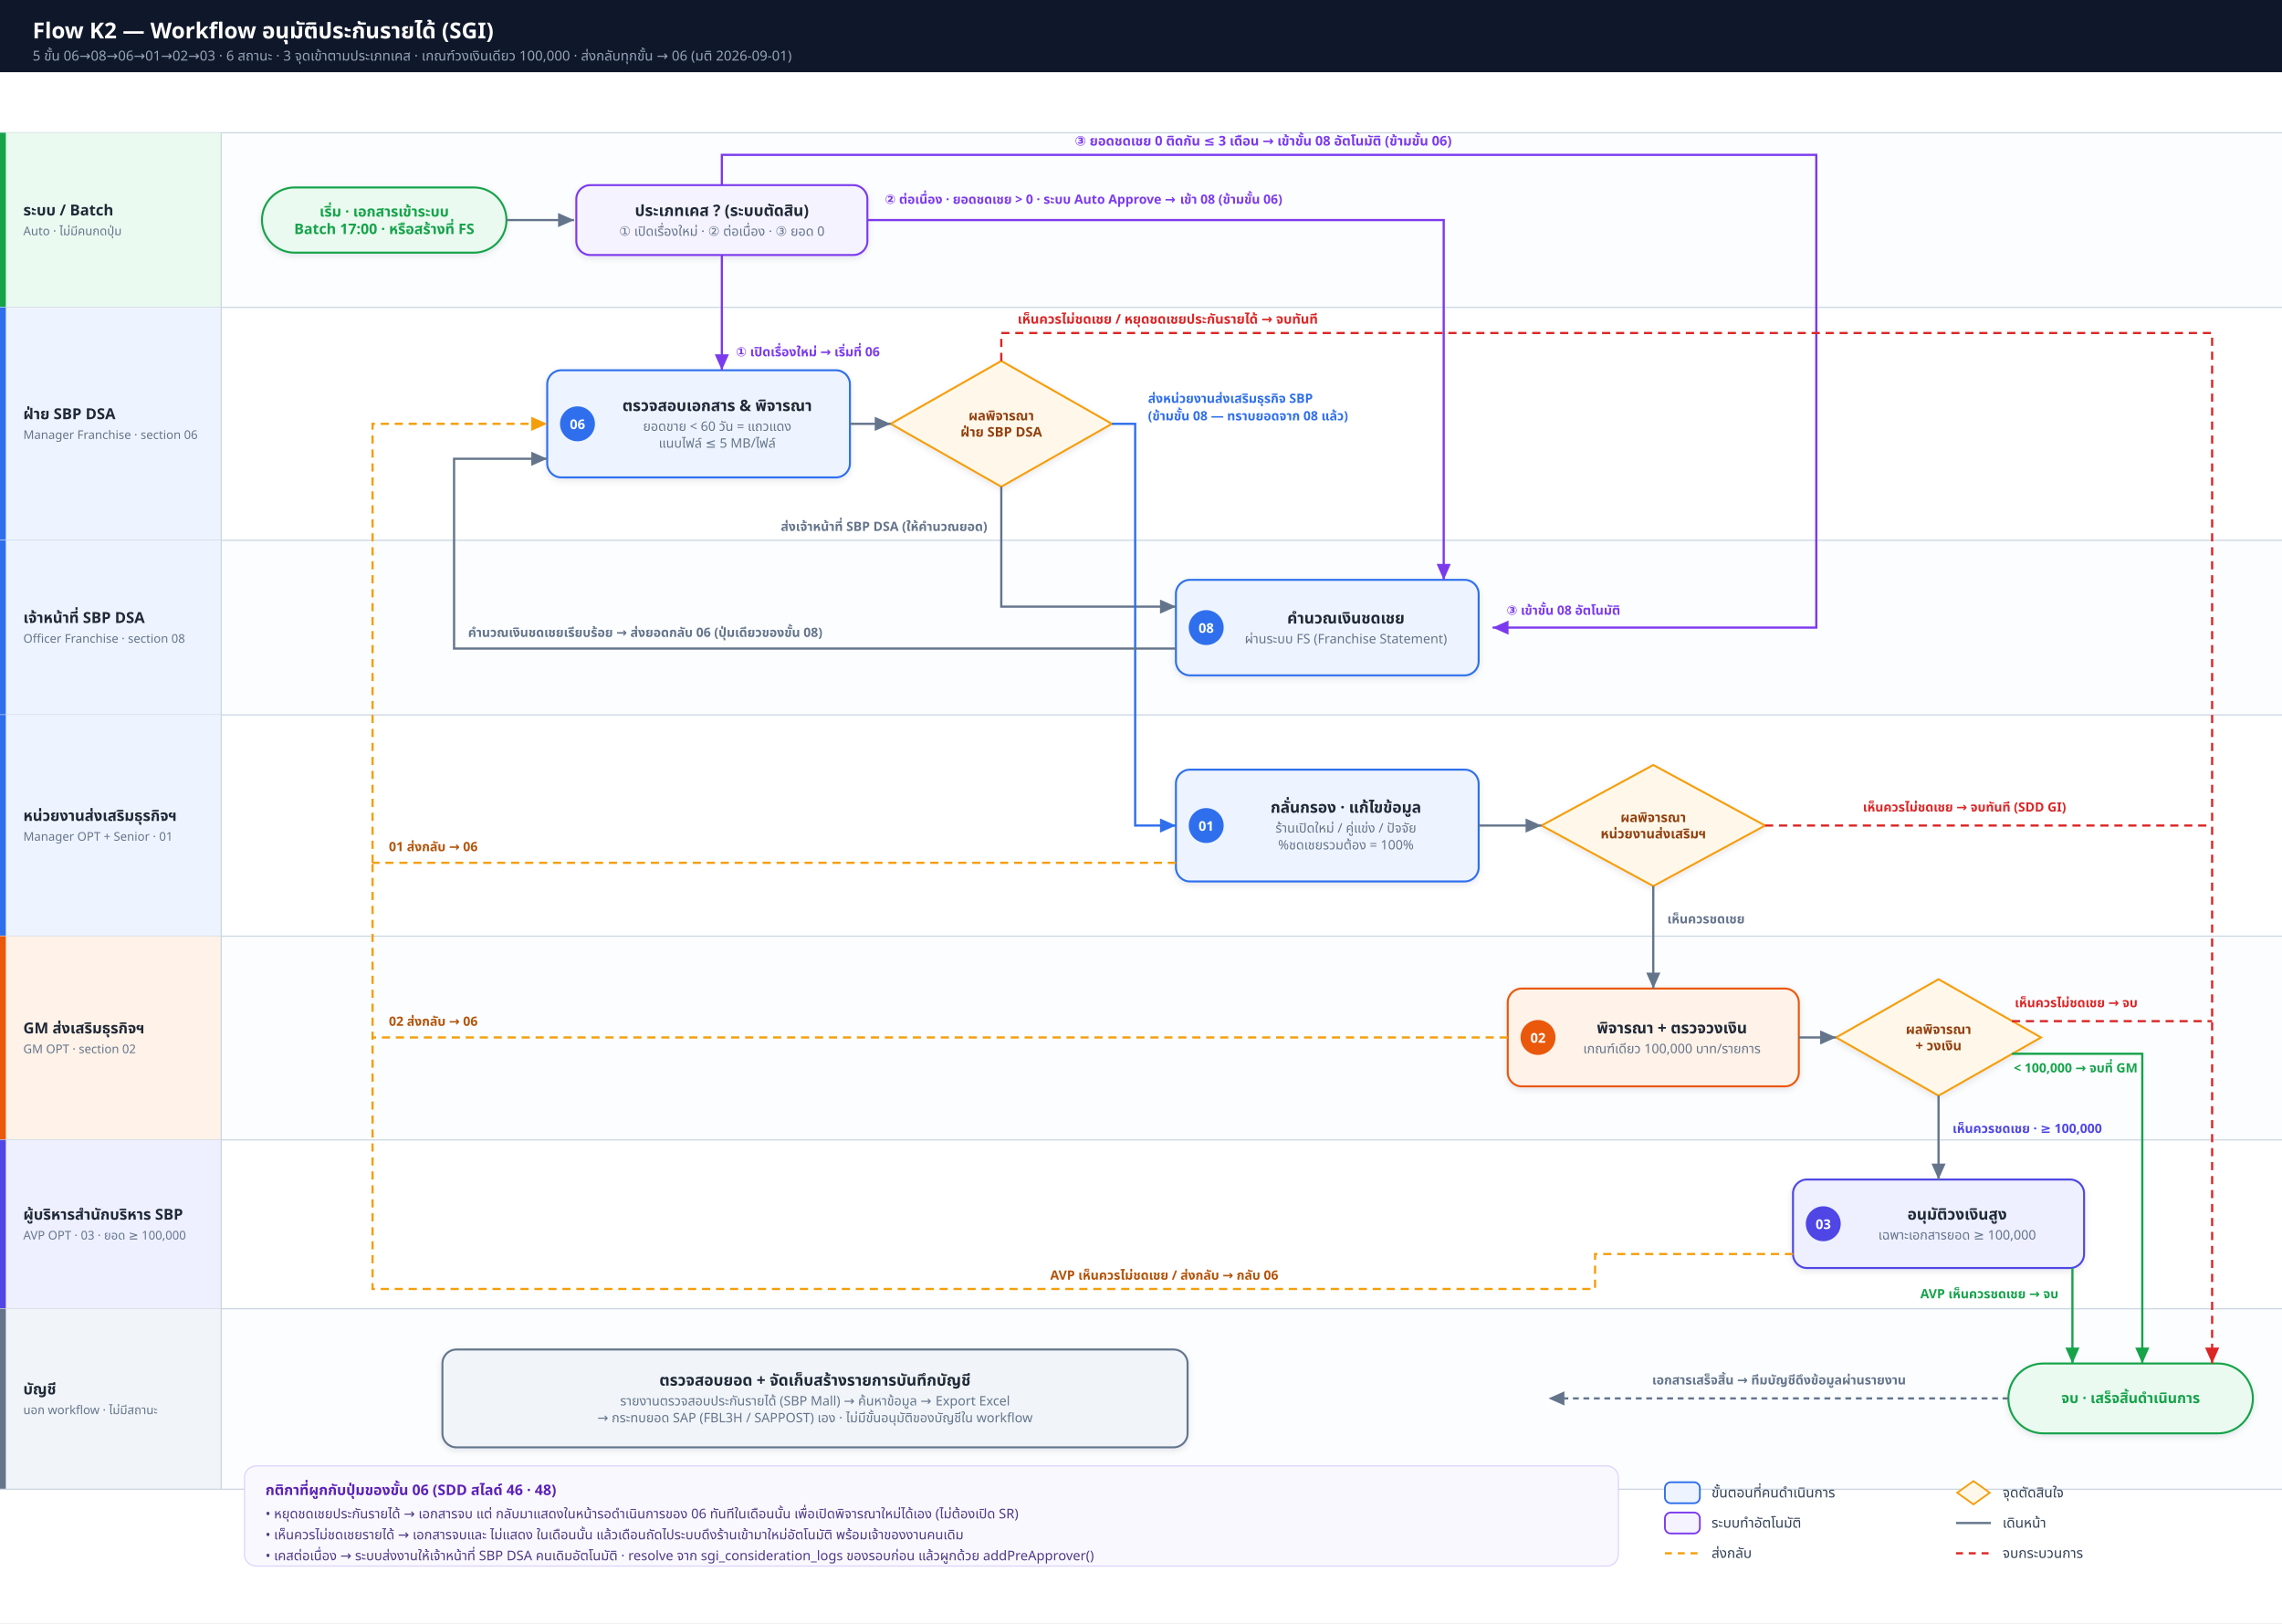
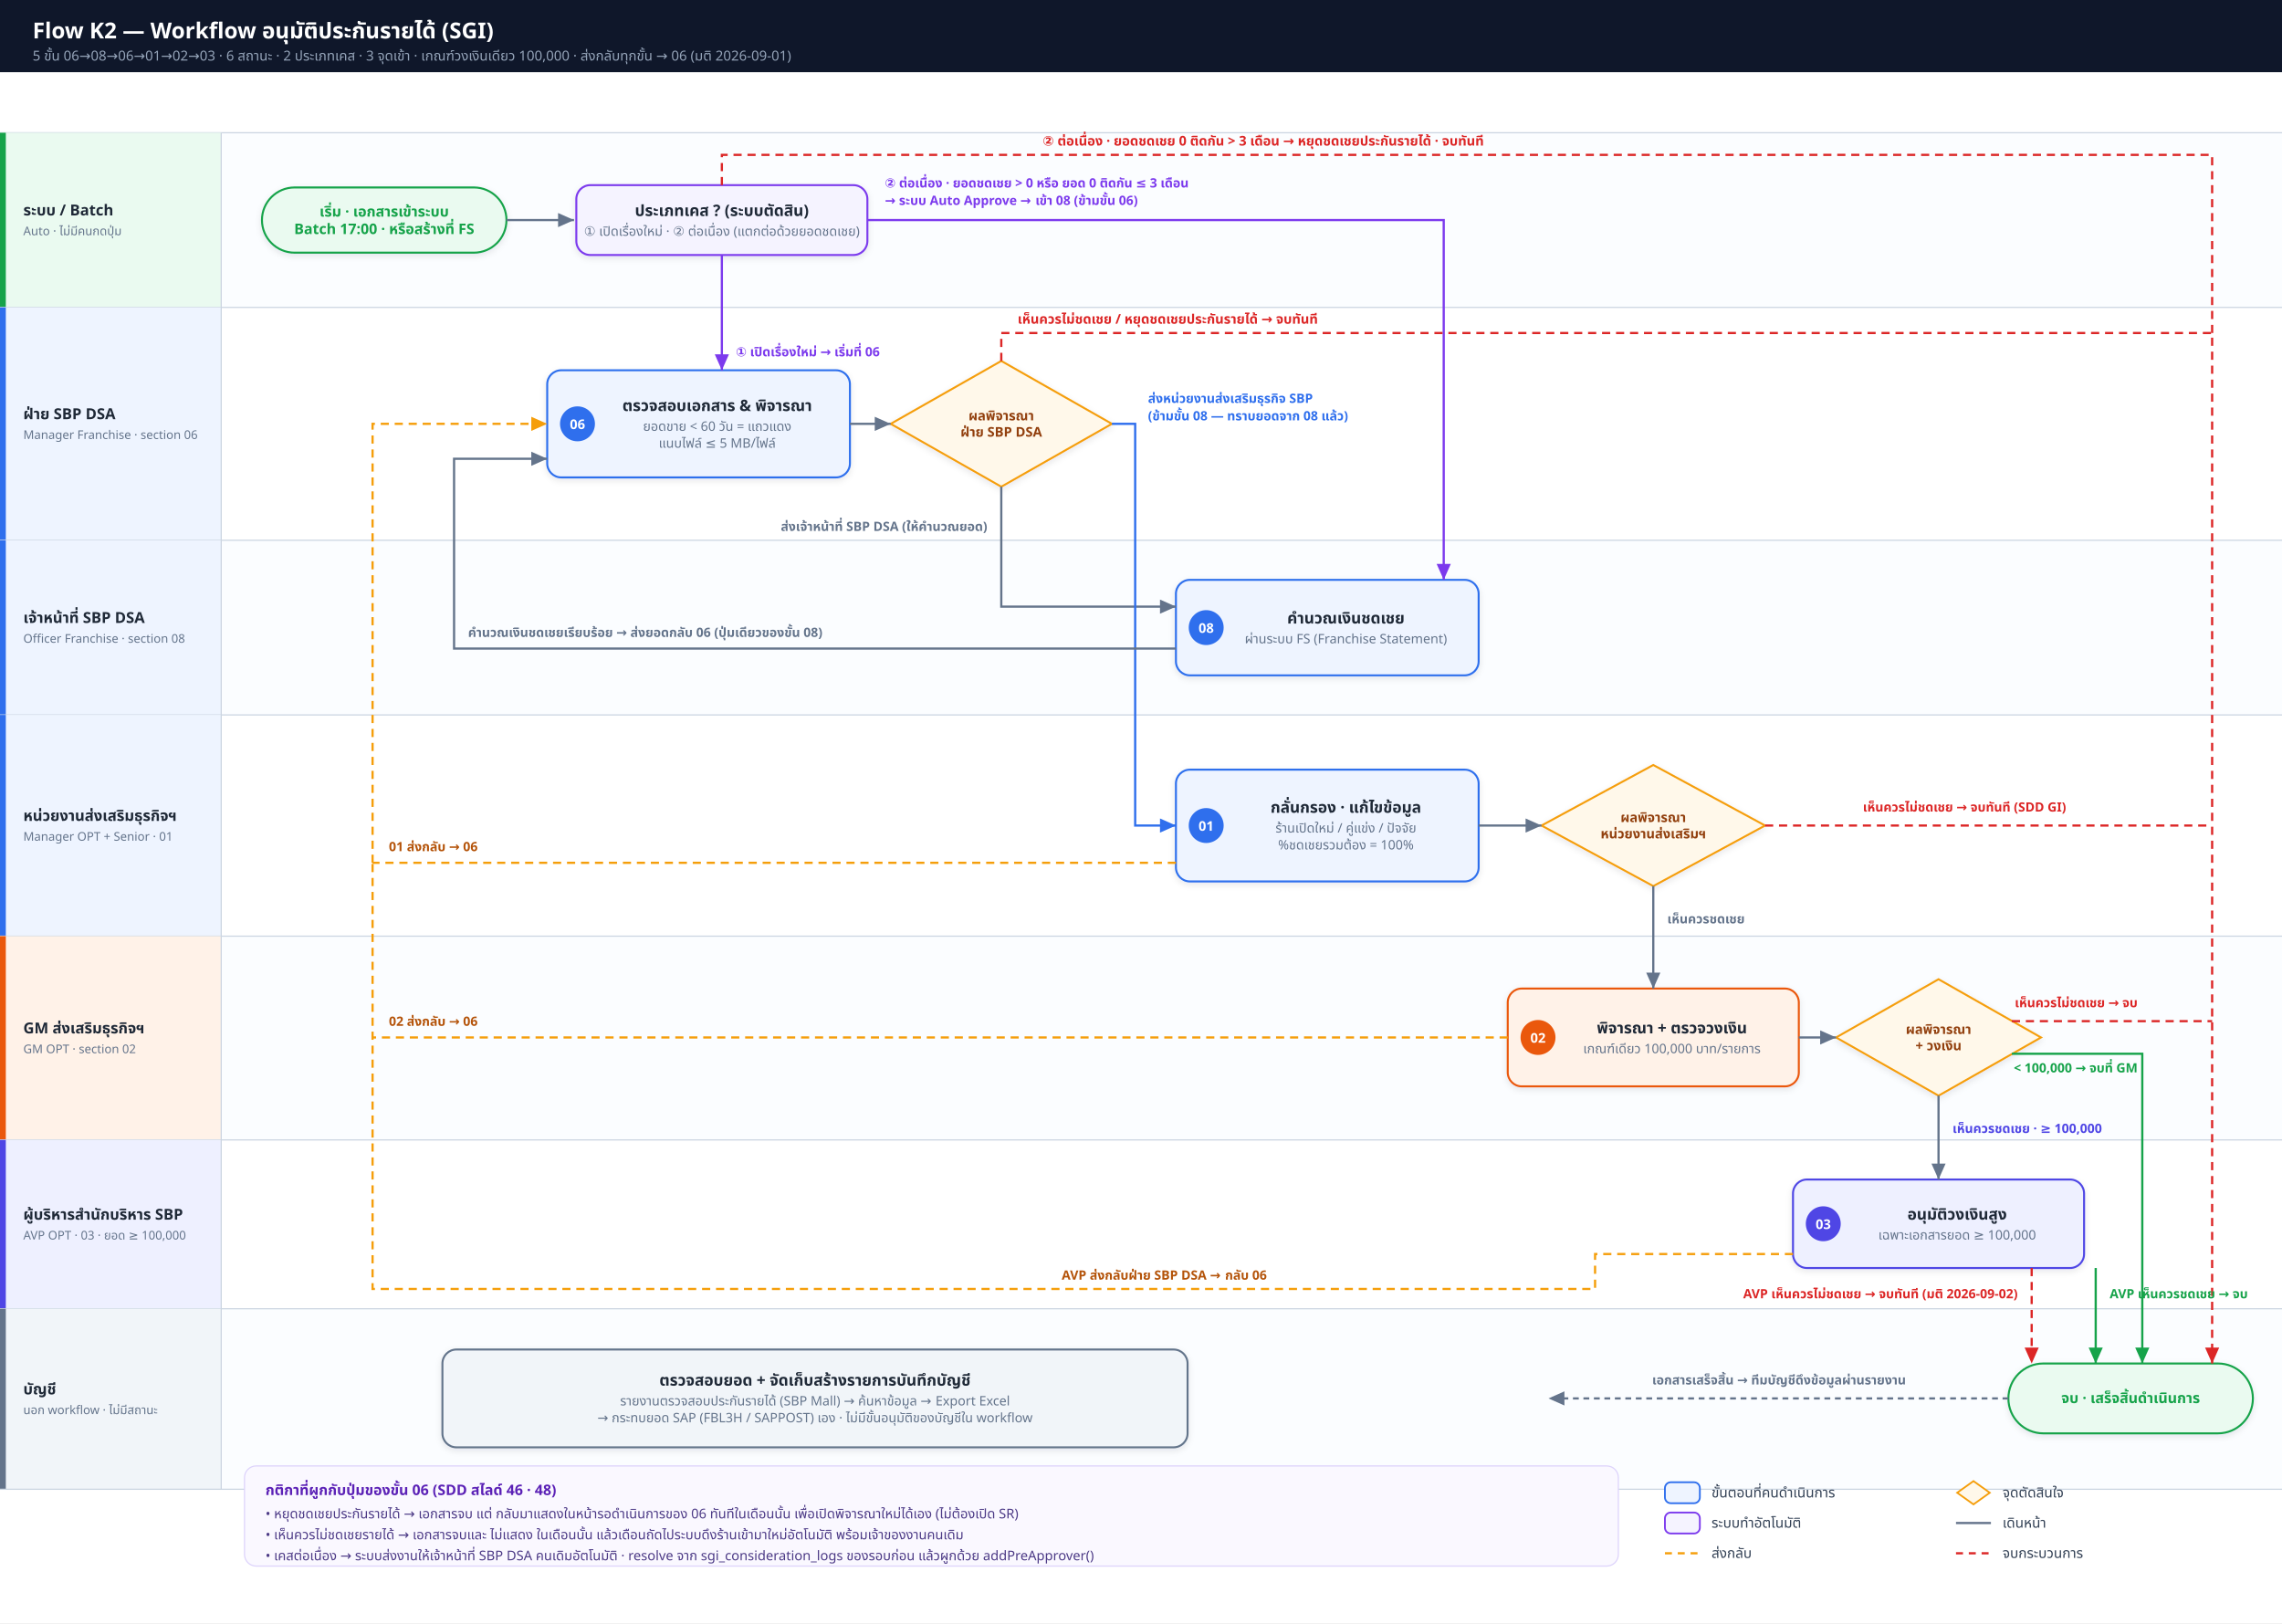
<svg xmlns="http://www.w3.org/2000/svg" viewBox="0 0 1960 1394" width="1960" height="1394" font-family="Tahoma,'Segoe UI','Noto Sans Thai',sans-serif">
  <defs>
    <marker id="arg" markerWidth="10" markerHeight="10" refX="7.2" refY="3.2" orient="auto" markerUnits="strokeWidth">
      <path d="M0,0 L7.2,3.2 L0,6.4 Z" fill="#64748b" />
    </marker>
    <marker id="arv" markerWidth="10" markerHeight="10" refX="7.2" refY="3.2" orient="auto" markerUnits="strokeWidth">
      <path d="M0,0 L7.2,3.2 L0,6.4 Z" fill="#7c3aed" />
    </marker>
    <marker id="ara" markerWidth="10" markerHeight="10" refX="7.2" refY="3.2" orient="auto" markerUnits="strokeWidth">
      <path d="M0,0 L7.2,3.2 L0,6.4 Z" fill="#f59e0b" />
    </marker>
    <marker id="arr" markerWidth="10" markerHeight="10" refX="7.2" refY="3.2" orient="auto" markerUnits="strokeWidth">
      <path d="M0,0 L7.2,3.2 L0,6.4 Z" fill="#dc2626" />
    </marker>
    <marker id="arb" markerWidth="10" markerHeight="10" refX="7.2" refY="3.2" orient="auto" markerUnits="strokeWidth">
      <path d="M0,0 L7.2,3.2 L0,6.4 Z" fill="#2f6fed" />
    </marker>
    <marker id="arn" markerWidth="10" markerHeight="10" refX="7.2" refY="3.2" orient="auto" markerUnits="strokeWidth">
      <path d="M0,0 L7.2,3.2 L0,6.4 Z" fill="#16a34a" />
    </marker>
    <filter id="sh" x="-30%" y="-30%" width="160%" height="160%">
      <feDropShadow dx="0" dy="2" stdDeviation="3" flood-color="#0f172a" flood-opacity="0.10" />
    </filter>
  </defs>
  <rect x="0" y="0" width="1960" height="1394" fill="#ffffff" />
  <rect x="0" y="0" width="1960" height="62" fill="#0f172a" />
  <text x="28" y="33" text-anchor="start" font-family="Tahoma,'Segoe UI','Noto Sans Thai',sans-serif" font-size="19" fill="#fff" font-weight="700">Flow K2 — Workflow อนุมัติประกันรายได้ (SGI)</text>
-   <text x="28" y="52" text-anchor="start" font-family="Tahoma,'Segoe UI','Noto Sans Thai',sans-serif" font-size="11.8" fill="#94a3b8" font-weight="400">5 ขั้น 06→08→06→01→02→03 · 6 สถานะ · 3 จุดเข้าตามประเภทเคส · เกณฑ์วงเงินเดียว 100,000 · ส่งกลับทุกขั้น → 06 (มติ 2026-09-01)</text>
+   <text x="28" y="52" text-anchor="start" font-family="Tahoma,'Segoe UI','Noto Sans Thai',sans-serif" font-size="11.8" fill="#94a3b8" font-weight="400">5 ขั้น 06→08→06→01→02→03 · 6 สถานะ · 2 ประเภทเคส · 3 จุดเข้า · เกณฑ์วงเงินเดียว 100,000 · ส่งกลับทุกขั้น → 06 (มติ 2026-09-01)</text>
  <g transform="translate(0,34)">
    <rect x="0" y="80" width="1960" height="150" fill="#fbfdff" />
    <line x1="0" y1="80" x2="1960" y2="80" stroke="#cbd5e1" stroke-width="1" />
    <rect x="0" y="80" width="190" height="150" fill="#eafaf0" />
    <rect x="0" y="80" width="5" height="150" fill="#16a34a" />
    <text x="20" y="151.0" text-anchor="start" font-family="Tahoma,'Segoe UI','Noto Sans Thai',sans-serif" font-size="13" fill="#1f2937" font-weight="700">ระบบ / Batch</text>
    <text x="20" y="168.0" text-anchor="start" font-family="Tahoma,'Segoe UI','Noto Sans Thai',sans-serif" font-size="10.3" fill="#64748b" font-weight="400">Auto · ไม่มีคนกดปุ่ม</text>
    <rect x="0" y="230" width="1960" height="200" fill="#ffffff" />
    <line x1="0" y1="230" x2="1960" y2="230" stroke="#cbd5e1" stroke-width="1" />
    <rect x="0" y="230" width="190" height="200" fill="#eef4ff" />
    <rect x="0" y="230" width="5" height="200" fill="#2f6fed" />
    <text x="20" y="326.0" text-anchor="start" font-family="Tahoma,'Segoe UI','Noto Sans Thai',sans-serif" font-size="13" fill="#1f2937" font-weight="700">ฝ่าย SBP DSA</text>
    <text x="20" y="343.0" text-anchor="start" font-family="Tahoma,'Segoe UI','Noto Sans Thai',sans-serif" font-size="10.3" fill="#64748b" font-weight="400">Manager Franchise · section 06</text>
    <rect x="0" y="430" width="1960" height="150" fill="#fbfdff" />
    <line x1="0" y1="430" x2="1960" y2="430" stroke="#cbd5e1" stroke-width="1" />
    <rect x="0" y="430" width="190" height="150" fill="#eef4ff" />
    <rect x="0" y="430" width="5" height="150" fill="#2f6fed" />
    <text x="20" y="501.0" text-anchor="start" font-family="Tahoma,'Segoe UI','Noto Sans Thai',sans-serif" font-size="13" fill="#1f2937" font-weight="700">เจ้าหน้าที่ SBP DSA</text>
    <text x="20" y="518.0" text-anchor="start" font-family="Tahoma,'Segoe UI','Noto Sans Thai',sans-serif" font-size="10.3" fill="#64748b" font-weight="400">Officer Franchise · section 08</text>
    <rect x="0" y="580" width="1960" height="190" fill="#ffffff" />
    <line x1="0" y1="580" x2="1960" y2="580" stroke="#cbd5e1" stroke-width="1" />
    <rect x="0" y="580" width="190" height="190" fill="#eef4ff" />
    <rect x="0" y="580" width="5" height="190" fill="#2f6fed" />
    <text x="20" y="671.0" text-anchor="start" font-family="Tahoma,'Segoe UI','Noto Sans Thai',sans-serif" font-size="13" fill="#1f2937" font-weight="700">หน่วยงานส่งเสริมธุรกิจฯ</text>
    <text x="20" y="688.0" text-anchor="start" font-family="Tahoma,'Segoe UI','Noto Sans Thai',sans-serif" font-size="10.3" fill="#64748b" font-weight="400">Manager OPT + Senior · 01</text>
    <rect x="0" y="770" width="1960" height="175" fill="#fbfdff" />
    <line x1="0" y1="770" x2="1960" y2="770" stroke="#cbd5e1" stroke-width="1" />
    <rect x="0" y="770" width="190" height="175" fill="#fff2e8" />
    <rect x="0" y="770" width="5" height="175" fill="#ea580c" />
    <text x="20" y="853.5" text-anchor="start" font-family="Tahoma,'Segoe UI','Noto Sans Thai',sans-serif" font-size="13" fill="#1f2937" font-weight="700">GM ส่งเสริมธุรกิจฯ</text>
    <text x="20" y="870.5" text-anchor="start" font-family="Tahoma,'Segoe UI','Noto Sans Thai',sans-serif" font-size="10.3" fill="#64748b" font-weight="400">GM OPT · section 02</text>
    <rect x="0" y="945" width="1960" height="145" fill="#ffffff" />
    <line x1="0" y1="945" x2="1960" y2="945" stroke="#cbd5e1" stroke-width="1" />
    <rect x="0" y="945" width="190" height="145" fill="#eef0ff" />
    <rect x="0" y="945" width="5" height="145" fill="#4f46e5" />
    <text x="20" y="1013.5" text-anchor="start" font-family="Tahoma,'Segoe UI','Noto Sans Thai',sans-serif" font-size="13" fill="#1f2937" font-weight="700">ผู้บริหารสำนักบริหาร SBP</text>
    <text x="20" y="1030.5" text-anchor="start" font-family="Tahoma,'Segoe UI','Noto Sans Thai',sans-serif" font-size="10.3" fill="#64748b" font-weight="400">AVP OPT · 03 · ยอด ≥ 100,000</text>
    <rect x="0" y="1090" width="1960" height="155" fill="#fbfdff" />
    <line x1="0" y1="1090" x2="1960" y2="1090" stroke="#cbd5e1" stroke-width="1" />
    <rect x="0" y="1090" width="190" height="155" fill="#f1f5f9" />
    <rect x="0" y="1090" width="5" height="155" fill="#64748b" />
    <text x="20" y="1163.5" text-anchor="start" font-family="Tahoma,'Segoe UI','Noto Sans Thai',sans-serif" font-size="13" fill="#1f2937" font-weight="700">บัญชี</text>
    <text x="20" y="1180.5" text-anchor="start" font-family="Tahoma,'Segoe UI','Noto Sans Thai',sans-serif" font-size="10.3" fill="#64748b" font-weight="400">นอก workflow · ไม่มีสถานะ</text>
    <line x1="0" y1="1245" x2="1960" y2="1245" stroke="#cbd5e1" />
    <line x1="190" y1="80" x2="190" y2="1245" stroke="#cbd5e1" />
    <rect x="225.0" y="127.0" width="210" height="56" rx="28.0" fill="#eafaf0" stroke="#16a34a" stroke-width="1.7" filter="url(#sh)" />
    <text x="330" y="152" text-anchor="middle" font-family="Tahoma,'Segoe UI','Noto Sans Thai',sans-serif" font-size="12.5" fill="#16a34a" font-weight="700">เริ่ม · เอกสารเข้าระบบ</text>
    <text x="330" y="167" text-anchor="middle" font-family="Tahoma,'Segoe UI','Noto Sans Thai',sans-serif" font-size="12.5" fill="#16a34a" font-weight="700">Batch 17:00 · หรือสร้างที่ FS</text>
    <rect x="495.0" y="125.0" width="250" height="60" rx="12" fill="#f5f3ff" stroke="#7c3aed" stroke-width="1.7" filter="url(#sh)" />
    <text x="620" y="151.5" text-anchor="middle" font-family="Tahoma,'Segoe UI','Noto Sans Thai',sans-serif" font-size="13.5" fill="#1f2937" font-weight="700">ประเภทเคส ?  (ระบบตัดสิน)</text>
-     <text x="620" y="168.5" text-anchor="middle" font-family="Tahoma,'Segoe UI','Noto Sans Thai',sans-serif" font-size="11.2" fill="#64748b" font-weight="400">① เปิดเรื่องใหม่ · ② ต่อเนื่อง · ③ ยอด 0</text>
+     <text x="620" y="168.5" text-anchor="middle" font-family="Tahoma,'Segoe UI','Noto Sans Thai',sans-serif" font-size="11.2" fill="#64748b" font-weight="400">① เปิดเรื่องใหม่ · ② ต่อเนื่อง (แตกต่อด้วยยอดชดเชย)</text>
    <rect x="470.0" y="284.0" width="260" height="92" rx="12" fill="#eef4ff" stroke="#2f6fed" stroke-width="1.7" filter="url(#sh)" />
    <text x="616" y="319.0" text-anchor="middle" font-family="Tahoma,'Segoe UI','Noto Sans Thai',sans-serif" font-size="13.5" fill="#1f2937" font-weight="700">ตรวจสอบเอกสาร &amp; พิจารณา</text>
    <text x="616" y="336.0" text-anchor="middle" font-family="Tahoma,'Segoe UI','Noto Sans Thai',sans-serif" font-size="11.2" fill="#64748b" font-weight="400">ยอดขาย &lt; 60 วัน = แถวแดง</text>
    <text x="616" y="350.5" text-anchor="middle" font-family="Tahoma,'Segoe UI','Noto Sans Thai',sans-serif" font-size="11.2" fill="#64748b" font-weight="400">แนบไฟล์ ≤ 5 MB/ไฟล์</text>
    <circle cx="496.0" cy="330" r="15" fill="#2f6fed" />
    <text x="496.0" y="334.5" text-anchor="middle" font-family="Tahoma,'Segoe UI','Noto Sans Thai',sans-serif" font-size="11.5" fill="#fff" font-weight="700">06</text>
    <polygon points="860,276 955,330 860,384 765,330" fill="#fff8ea" stroke="#f59e0b" stroke-width="1.7" filter="url(#sh)" />
    <text x="860" y="327" text-anchor="middle" font-family="Tahoma,'Segoe UI','Noto Sans Thai',sans-serif" font-size="11.5" fill="#92400e" font-weight="700">ผลพิจารณา</text>
    <text x="860" y="341" text-anchor="middle" font-family="Tahoma,'Segoe UI','Noto Sans Thai',sans-serif" font-size="11.5" fill="#92400e" font-weight="700">ฝ่าย SBP DSA</text>
    <rect x="1010.0" y="464.0" width="260" height="82" rx="12" fill="#eef4ff" stroke="#2f6fed" stroke-width="1.7" filter="url(#sh)" />
    <text x="1156" y="501.5" text-anchor="middle" font-family="Tahoma,'Segoe UI','Noto Sans Thai',sans-serif" font-size="13.5" fill="#1f2937" font-weight="700">คำนวณเงินชดเชย</text>
    <text x="1156" y="518.5" text-anchor="middle" font-family="Tahoma,'Segoe UI','Noto Sans Thai',sans-serif" font-size="11.2" fill="#64748b" font-weight="400">ผ่านระบบ FS (Franchise Statement)</text>
    <circle cx="1036.0" cy="505" r="15" fill="#2f6fed" />
    <text x="1036.0" y="509.5" text-anchor="middle" font-family="Tahoma,'Segoe UI','Noto Sans Thai',sans-serif" font-size="11.5" fill="#fff" font-weight="700">08</text>
    <rect x="1010.0" y="627.0" width="260" height="96" rx="12" fill="#eef4ff" stroke="#2f6fed" stroke-width="1.7" filter="url(#sh)" />
    <text x="1156" y="664.0" text-anchor="middle" font-family="Tahoma,'Segoe UI','Noto Sans Thai',sans-serif" font-size="13.5" fill="#1f2937" font-weight="700">กลั่นกรอง · แก้ไขข้อมูล</text>
    <text x="1156" y="681.0" text-anchor="middle" font-family="Tahoma,'Segoe UI','Noto Sans Thai',sans-serif" font-size="11.2" fill="#64748b" font-weight="400">ร้านเปิดใหม่ / คู่แข่ง / ปัจจัย</text>
    <text x="1156" y="695.5" text-anchor="middle" font-family="Tahoma,'Segoe UI','Noto Sans Thai',sans-serif" font-size="11.2" fill="#64748b" font-weight="400">%ชดเชยรวมต้อง = 100%</text>
    <circle cx="1036.0" cy="675" r="15" fill="#2f6fed" />
    <text x="1036.0" y="679.5" text-anchor="middle" font-family="Tahoma,'Segoe UI','Noto Sans Thai',sans-serif" font-size="11.5" fill="#fff" font-weight="700">01</text>
    <polygon points="1420,623 1516,675 1420,727 1324,675" fill="#fff8ea" stroke="#f59e0b" stroke-width="1.7" filter="url(#sh)" />
    <text x="1420" y="672" text-anchor="middle" font-family="Tahoma,'Segoe UI','Noto Sans Thai',sans-serif" font-size="11.5" fill="#92400e" font-weight="700">ผลพิจารณา</text>
    <text x="1420" y="686" text-anchor="middle" font-family="Tahoma,'Segoe UI','Noto Sans Thai',sans-serif" font-size="11.5" fill="#92400e" font-weight="700">หน่วยงานส่งเสริมฯ</text>
    <rect x="1295.0" y="815.0" width="250" height="84" rx="12" fill="#fff2e8" stroke="#ea580c" stroke-width="1.7" filter="url(#sh)" />
    <text x="1436" y="853.5" text-anchor="middle" font-family="Tahoma,'Segoe UI','Noto Sans Thai',sans-serif" font-size="13.5" fill="#1f2937" font-weight="700">พิจารณา + ตรวจวงเงิน</text>
    <text x="1436" y="870.5" text-anchor="middle" font-family="Tahoma,'Segoe UI','Noto Sans Thai',sans-serif" font-size="11.2" fill="#64748b" font-weight="400">เกณฑ์เดียว 100,000 บาท/รายการ</text>
    <circle cx="1321.0" cy="857" r="15" fill="#ea580c" />
    <text x="1321.0" y="861.5" text-anchor="middle" font-family="Tahoma,'Segoe UI','Noto Sans Thai',sans-serif" font-size="11.5" fill="#fff" font-weight="700">02</text>
    <polygon points="1665,807 1753,857 1665,907 1577,857" fill="#fff8ea" stroke="#f59e0b" stroke-width="1.7" filter="url(#sh)" />
    <text x="1665" y="854" text-anchor="middle" font-family="Tahoma,'Segoe UI','Noto Sans Thai',sans-serif" font-size="11.5" fill="#92400e" font-weight="700">ผลพิจารณา</text>
    <text x="1665" y="868" text-anchor="middle" font-family="Tahoma,'Segoe UI','Noto Sans Thai',sans-serif" font-size="11.5" fill="#92400e" font-weight="700">+ วงเงิน</text>
    <rect x="1540.0" y="979.0" width="250" height="76" rx="12" fill="#eef0ff" stroke="#4f46e5" stroke-width="1.7" filter="url(#sh)" />
    <text x="1681" y="1013.5" text-anchor="middle" font-family="Tahoma,'Segoe UI','Noto Sans Thai',sans-serif" font-size="13.5" fill="#1f2937" font-weight="700">อนุมัติวงเงินสูง</text>
    <text x="1681" y="1030.5" text-anchor="middle" font-family="Tahoma,'Segoe UI','Noto Sans Thai',sans-serif" font-size="11.2" fill="#64748b" font-weight="400">เฉพาะเอกสารยอด ≥ 100,000</text>
    <circle cx="1566.0" cy="1017" r="15" fill="#4f46e5" />
    <text x="1566.0" y="1021.5" text-anchor="middle" font-family="Tahoma,'Segoe UI','Noto Sans Thai',sans-serif" font-size="11.5" fill="#fff" font-weight="700">03</text>
    <rect x="380.0" y="1125.0" width="640" height="84" rx="12" fill="#f1f5f9" stroke="#64748b" stroke-width="1.7" filter="url(#sh)" />
    <text x="700" y="1156.0" text-anchor="middle" font-family="Tahoma,'Segoe UI','Noto Sans Thai',sans-serif" font-size="13.5" fill="#1f2937" font-weight="700">ตรวจสอบยอด + จัดเก็บสร้างรายการบันทึกบัญชี</text>
    <text x="700" y="1173.0" text-anchor="middle" font-family="Tahoma,'Segoe UI','Noto Sans Thai',sans-serif" font-size="11.2" fill="#64748b" font-weight="400">รายงานตรวจสอบประกันรายได้ (SBP Mall) → ค้นหาข้อมูล → Export Excel</text>
    <text x="700" y="1187.5" text-anchor="middle" font-family="Tahoma,'Segoe UI','Noto Sans Thai',sans-serif" font-size="11.2" fill="#64748b" font-weight="400">→ กระทบยอด SAP (FBL3H / SAPPOST) เอง · ไม่มีขั้นอนุมัติของบัญชีใน workflow</text>
    <rect x="1725.0" y="1137.0" width="210" height="60" rx="30.0" fill="#eafaf0" stroke="#16a34a" stroke-width="1.7" filter="url(#sh)" />
    <text x="1830" y="1171" text-anchor="middle" font-family="Tahoma,'Segoe UI','Noto Sans Thai',sans-serif" font-size="12.5" fill="#16a34a" font-weight="700">จบ · เสร็จสิ้นดำเนินการ</text>
    <path d="M435,155 L493,155" fill="none" stroke="#64748b" stroke-width="1.9" marker-end="url(#arg)" />
    <path d="M620,185 L620,284" fill="none" stroke="#7c3aed" stroke-width="1.9" marker-end="url(#arv)" />
    <text x="632" y="272" text-anchor="start" font-family="Tahoma,'Segoe UI','Noto Sans Thai',sans-serif" font-size="11" fill="#7c3aed" font-weight="600">① เปิดเรื่องใหม่ → เริ่มที่ 06</text>
    <path d="M745,155 L1240,155 L1240,464" fill="none" stroke="#7c3aed" stroke-width="1.9" marker-end="url(#arv)" />
-     <text x="760" y="141" text-anchor="start" font-family="Tahoma,'Segoe UI','Noto Sans Thai',sans-serif" font-size="11" fill="#7c3aed" font-weight="600">② ต่อเนื่อง · ยอดชดเชย &gt; 0 · ระบบ Auto Approve → เข้า 08 (ข้ามขั้น 06)</text>
-     <path d="M620,125 L620,99 L1560,99 L1560,505 L1282,505" fill="none" stroke="#7c3aed" stroke-width="1.9" marker-end="url(#arv)" />
-     <text x="1294" y="494" text-anchor="start" font-family="Tahoma,'Segoe UI','Noto Sans Thai',sans-serif" font-size="11" fill="#7c3aed" font-weight="600">③ เข้าขั้น 08 อัตโนมัติ</text>
-     <text x="1085" y="91" text-anchor="middle" font-family="Tahoma,'Segoe UI','Noto Sans Thai',sans-serif" font-size="11.5" fill="#7c3aed" font-weight="600">③ ยอดชดเชย 0 ติดกัน ≤ 3 เดือน → เข้าขั้น 08 อัตโนมัติ (ข้ามขั้น 06)</text>
+     <text x="760" y="127" text-anchor="start" font-family="Tahoma,'Segoe UI','Noto Sans Thai',sans-serif" font-size="11" fill="#7c3aed" font-weight="600">② ต่อเนื่อง · ยอดชดเชย &gt; 0 หรือ ยอด 0 ติดกัน ≤ 3 เดือน</text>
+     <text x="760" y="142" text-anchor="start" font-family="Tahoma,'Segoe UI','Noto Sans Thai',sans-serif" font-size="11" fill="#7c3aed" font-weight="600">→ ระบบ Auto Approve → เข้า 08 (ข้ามขั้น 06)</text>
+     <path d="M620,125 L620,99 L1900,99 L1900,252" fill="none" stroke="#dc2626" stroke-width="1.9" stroke-dasharray="7 5" />
+     <text x="1085" y="91" text-anchor="middle" font-family="Tahoma,'Segoe UI','Noto Sans Thai',sans-serif" font-size="11.5" fill="#dc2626" font-weight="600">② ต่อเนื่อง · ยอดชดเชย 0 ติดกัน &gt; 3 เดือน → หยุดชดเชยประกันรายได้ · จบทันที</text>
    <path d="M730,330 L765,330" fill="none" stroke="#64748b" stroke-width="1.9" marker-end="url(#arg)" />
    <path d="M860,384 L860,487 L1010,487" fill="none" stroke="#64748b" stroke-width="1.9" marker-end="url(#arg)" />
    <text x="848" y="422" text-anchor="end" font-family="Tahoma,'Segoe UI','Noto Sans Thai',sans-serif" font-size="11" fill="#64748b" font-weight="600">ส่งเจ้าหน้าที่ SBP DSA (ให้คำนวณยอด)</text>
    <path d="M955,330 L975,330 L975,675 L1010,675" fill="none" stroke="#2f6fed" stroke-width="1.9" marker-end="url(#arb)" />
    <text x="986" y="312" text-anchor="start" font-family="Tahoma,'Segoe UI','Noto Sans Thai',sans-serif" font-size="11" fill="#2f6fed" font-weight="600">ส่งหน่วยงานส่งเสริมธุรกิจ SBP</text>
    <text x="986" y="327" text-anchor="start" font-family="Tahoma,'Segoe UI','Noto Sans Thai',sans-serif" font-size="11" fill="#2f6fed" font-weight="600">(ข้ามขั้น 08 — ทราบยอดจาก 08 แล้ว)</text>
    <path d="M1010,523 L390,523 L390,360 L470,360" fill="none" stroke="#64748b" stroke-width="1.9" marker-end="url(#arg)" />
    <text x="402" y="513" text-anchor="start" font-family="Tahoma,'Segoe UI','Noto Sans Thai',sans-serif" font-size="11" fill="#64748b" font-weight="600">คำนวณเงินชดเชยเรียบร้อย → ส่งยอดกลับ 06 (ปุ่มเดียวของขั้น 08)</text>
    <path d="M1270,675 L1324,675" fill="none" stroke="#64748b" stroke-width="1.9" marker-end="url(#arg)" />
    <path d="M1420,727 L1420,815" fill="none" stroke="#64748b" stroke-width="1.9" marker-end="url(#arg)" />
    <text x="1432" y="759" text-anchor="start" font-family="Tahoma,'Segoe UI','Noto Sans Thai',sans-serif" font-size="11" fill="#64748b" font-weight="600">เห็นควรชดเชย</text>
    <path d="M1545,857 L1577,857" fill="none" stroke="#64748b" stroke-width="1.9" marker-end="url(#arg)" />
    <path d="M1665,907 L1665,979" fill="none" stroke="#64748b" stroke-width="1.9" marker-end="url(#arg)" />
    <text x="1677" y="939" text-anchor="start" font-family="Tahoma,'Segoe UI','Noto Sans Thai',sans-serif" font-size="11" fill="#4f46e5" font-weight="600">เห็นควรชดเชย · ≥ 100,000</text>
    <path d="M860,276 L860,252 L1900,252 L1900,1137" fill="none" stroke="#dc2626" stroke-width="1.9" stroke-dasharray="7 5" marker-end="url(#arr)" />
    <text x="874" y="244" text-anchor="start" font-family="Tahoma,'Segoe UI','Noto Sans Thai',sans-serif" font-size="11.5" fill="#dc2626" font-weight="600">เห็นควรไม่ชดเชย / หยุดชดเชยประกันรายได้ → จบทันที</text>
    <path d="M1516,675 L1900,675" fill="none" stroke="#dc2626" stroke-width="1.9" stroke-dasharray="7 5" />
    <text x="1600" y="663" text-anchor="start" font-family="Tahoma,'Segoe UI','Noto Sans Thai',sans-serif" font-size="11" fill="#dc2626" font-weight="600">เห็นควรไม่ชดเชย → จบทันที (SDD GI)</text>
    <path d="M1728,843 L1900,843" fill="none" stroke="#dc2626" stroke-width="1.9" stroke-dasharray="7 5" />
    <text x="1836" y="831" text-anchor="end" font-family="Tahoma,'Segoe UI','Noto Sans Thai',sans-serif" font-size="11" fill="#dc2626" font-weight="600">เห็นควรไม่ชดเชย → จบ</text>
    <path d="M1728,871 L1840,871 L1840,1137" fill="none" stroke="#16a34a" stroke-width="1.9" marker-end="url(#arn)" />
    <text x="1836" y="887" text-anchor="end" font-family="Tahoma,'Segoe UI','Noto Sans Thai',sans-serif" font-size="11" fill="#16a34a" font-weight="600">&lt; 100,000 → จบที่ GM</text>
-     <path d="M1780,1055 L1780,1137" fill="none" stroke="#16a34a" stroke-width="1.9" marker-end="url(#arn)" />
-     <text x="1768" y="1081" text-anchor="end" font-family="Tahoma,'Segoe UI','Noto Sans Thai',sans-serif" font-size="11" fill="#16a34a" font-weight="600">AVP เห็นควรชดเชย → จบ</text>
+     <path d="M1800,1055 L1800,1137" fill="none" stroke="#16a34a" stroke-width="1.9" marker-end="url(#arn)" />
+     <text x="1812" y="1081" text-anchor="start" font-family="Tahoma,'Segoe UI','Noto Sans Thai',sans-serif" font-size="11" fill="#16a34a" font-weight="600">AVP เห็นควรชดเชย → จบ</text>
+     <path d="M1745,1055 L1745,1137" fill="none" stroke="#dc2626" stroke-width="1.9" stroke-dasharray="7 5" marker-end="url(#arr)" />
+     <text x="1733" y="1081" text-anchor="end" font-family="Tahoma,'Segoe UI','Noto Sans Thai',sans-serif" font-size="11" fill="#dc2626" font-weight="600">AVP เห็นควรไม่ชดเชย → จบทันที (มติ 2026-09-02)</text>
    <path d="M1725,1167 L1330,1167" fill="none" stroke="#64748b" stroke-width="1.9" stroke-dasharray="5 4" marker-end="url(#arg)" />
    <text x="1528" y="1155" text-anchor="middle" font-family="Tahoma,'Segoe UI','Noto Sans Thai',sans-serif" font-size="11" fill="#64748b" font-weight="600">เอกสารเสร็จสิ้น → ทีมบัญชีดึงข้อมูลผ่านรายงาน</text>
    <path d="M320,707 L320,330 L470,330" fill="none" stroke="#f59e0b" stroke-width="1.9" stroke-dasharray="7 5" marker-end="url(#ara)" />
    <path d="M1010,707 L320,707" fill="none" stroke="#f59e0b" stroke-width="1.9" stroke-dasharray="7 5" />
    <text x="334" y="697" text-anchor="start" font-family="Tahoma,'Segoe UI','Noto Sans Thai',sans-serif" font-size="11" fill="#b45309" font-weight="600">01 ส่งกลับ → 06</text>
    <path d="M1295,857 L320,857" fill="none" stroke="#f59e0b" stroke-width="1.9" stroke-dasharray="7 5" />
    <text x="334" y="847" text-anchor="start" font-family="Tahoma,'Segoe UI','Noto Sans Thai',sans-serif" font-size="11" fill="#b45309" font-weight="600">02 ส่งกลับ → 06</text>
    <path d="M1540,1043 L1370,1043 L1370,1073 L320,1073 L320,707" fill="none" stroke="#f59e0b" stroke-width="1.9" stroke-dasharray="7 5" />
-     <text x="1000" y="1065" text-anchor="middle" font-family="Tahoma,'Segoe UI','Noto Sans Thai',sans-serif" font-size="11" fill="#b45309" font-weight="600">AVP เห็นควรไม่ชดเชย / ส่งกลับ → กลับ 06</text>
+     <text x="1000" y="1065" text-anchor="middle" font-family="Tahoma,'Segoe UI','Noto Sans Thai',sans-serif" font-size="11" fill="#b45309" font-weight="600">AVP ส่งกลับฝ่าย SBP DSA → กลับ 06</text>
    <rect x="210" y="1225" width="1180" height="86" rx="10" fill="#faf8ff" stroke="#ddd3fb" />
    <text x="228" y="1250" text-anchor="start" font-family="Tahoma,'Segoe UI','Noto Sans Thai',sans-serif" font-size="12.5" fill="#5b21b6" font-weight="700">กติกาที่ผูกกับปุ่มของขั้น 06 (SDD สไลด์ 46 · 48)</text>
    <text x="228" y="1270" text-anchor="start" font-family="Tahoma,'Segoe UI','Noto Sans Thai',sans-serif" font-size="11.5" fill="#4c3a86" font-weight="400">• หยุดชดเชยประกันรายได้ → เอกสารจบ แต่ กลับมาแสดงในหน้ารอดำเนินการของ 06 ทันทีในเดือนนั้น เพื่อเปิดพิจารณาใหม่ได้เอง (ไม่ต้องเปิด SR)</text>
    <text x="228" y="1288" text-anchor="start" font-family="Tahoma,'Segoe UI','Noto Sans Thai',sans-serif" font-size="11.5" fill="#4c3a86" font-weight="400">• เห็นควรไม่ชดเชยรายได้ → เอกสารจบและ ไม่แสดง ในเดือนนั้น แล้วเดือนถัดไประบบดึงร้านเข้ามาใหม่อัตโนมัติ พร้อมเจ้าของงานคนเดิม</text>
    <text x="228" y="1306" text-anchor="start" font-family="Tahoma,'Segoe UI','Noto Sans Thai',sans-serif" font-size="11.5" fill="#4c3a86" font-weight="400">• เคสต่อเนื่อง → ระบบส่งงานให้เจ้าหน้าที่ SBP DSA คนเดิมอัตโนมัติ · resolve จาก sgi_consideration_logs ของรอบก่อน แล้วผูกด้วย addPreApprover()</text>
    <rect x="1430" y="1239" width="30" height="18" rx="5" fill="#eef4ff" stroke="#2f6fed" stroke-width="1.5" />
    <text x="1470" y="1252" text-anchor="start" font-family="Tahoma,'Segoe UI','Noto Sans Thai',sans-serif" font-size="12" fill="#334155" font-weight="400">ขั้นตอนที่คนดำเนินการ</text>
    <polygon points="1695,1238 1709,1248 1695,1258 1681,1248" fill="#fff8ea" stroke="#f59e0b" stroke-width="1.5" />
    <text x="1720" y="1252" text-anchor="start" font-family="Tahoma,'Segoe UI','Noto Sans Thai',sans-serif" font-size="12" fill="#334155" font-weight="400">จุดตัดสินใจ</text>
    <rect x="1430" y="1265" width="30" height="18" rx="5" fill="#f5f3ff" stroke="#7c3aed" stroke-width="1.5" />
    <text x="1470" y="1278" text-anchor="start" font-family="Tahoma,'Segoe UI','Noto Sans Thai',sans-serif" font-size="12" fill="#334155" font-weight="400">ระบบทำอัตโนมัติ</text>
    <path d="M1680,1274 L1710,1274" fill="none" stroke="#64748b" stroke-width="1.9" />
    <text x="1720" y="1278" text-anchor="start" font-family="Tahoma,'Segoe UI','Noto Sans Thai',sans-serif" font-size="12" fill="#334155" font-weight="400">เดินหน้า</text>
    <path d="M1430,1300 L1460,1300" fill="none" stroke="#f59e0b" stroke-width="1.9" stroke-dasharray="6 5" />
    <text x="1470" y="1304" text-anchor="start" font-family="Tahoma,'Segoe UI','Noto Sans Thai',sans-serif" font-size="12" fill="#334155" font-weight="400">ส่งกลับ</text>
    <path d="M1680,1300 L1710,1300" fill="none" stroke="#dc2626" stroke-width="1.9" stroke-dasharray="6 5" />
    <text x="1720" y="1304" text-anchor="start" font-family="Tahoma,'Segoe UI','Noto Sans Thai',sans-serif" font-size="12" fill="#334155" font-weight="400">จบกระบวนการ</text>
  </g>
</svg>
